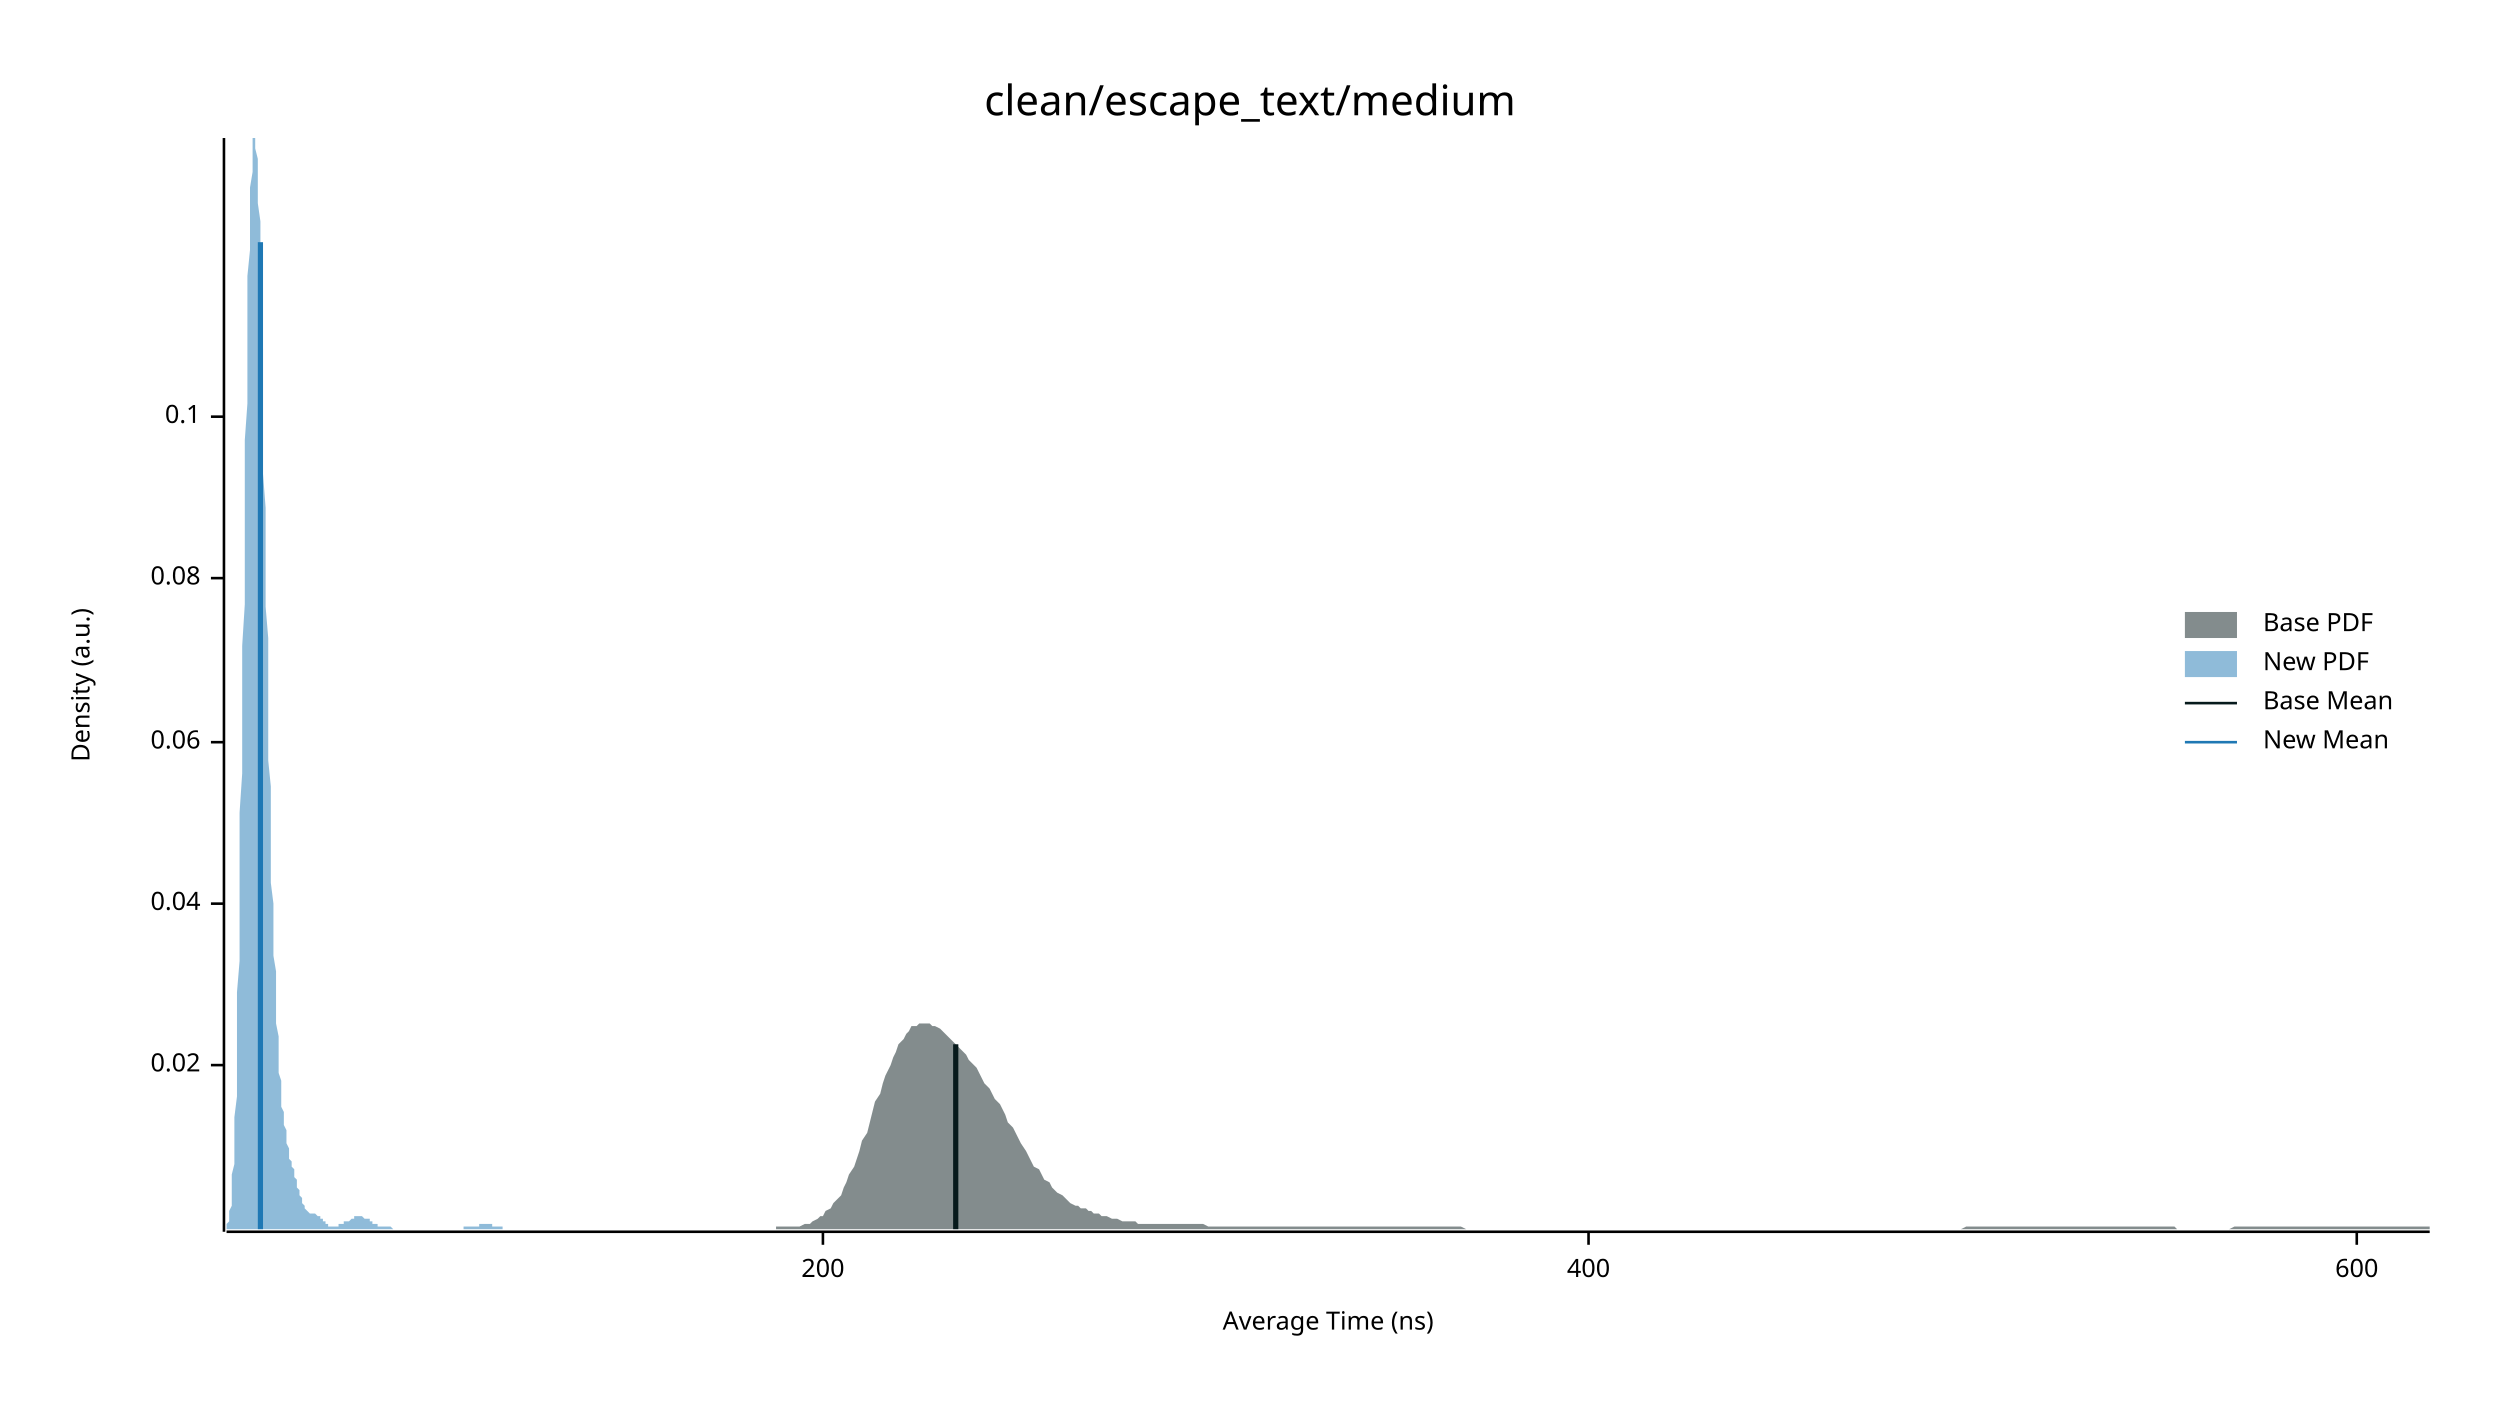
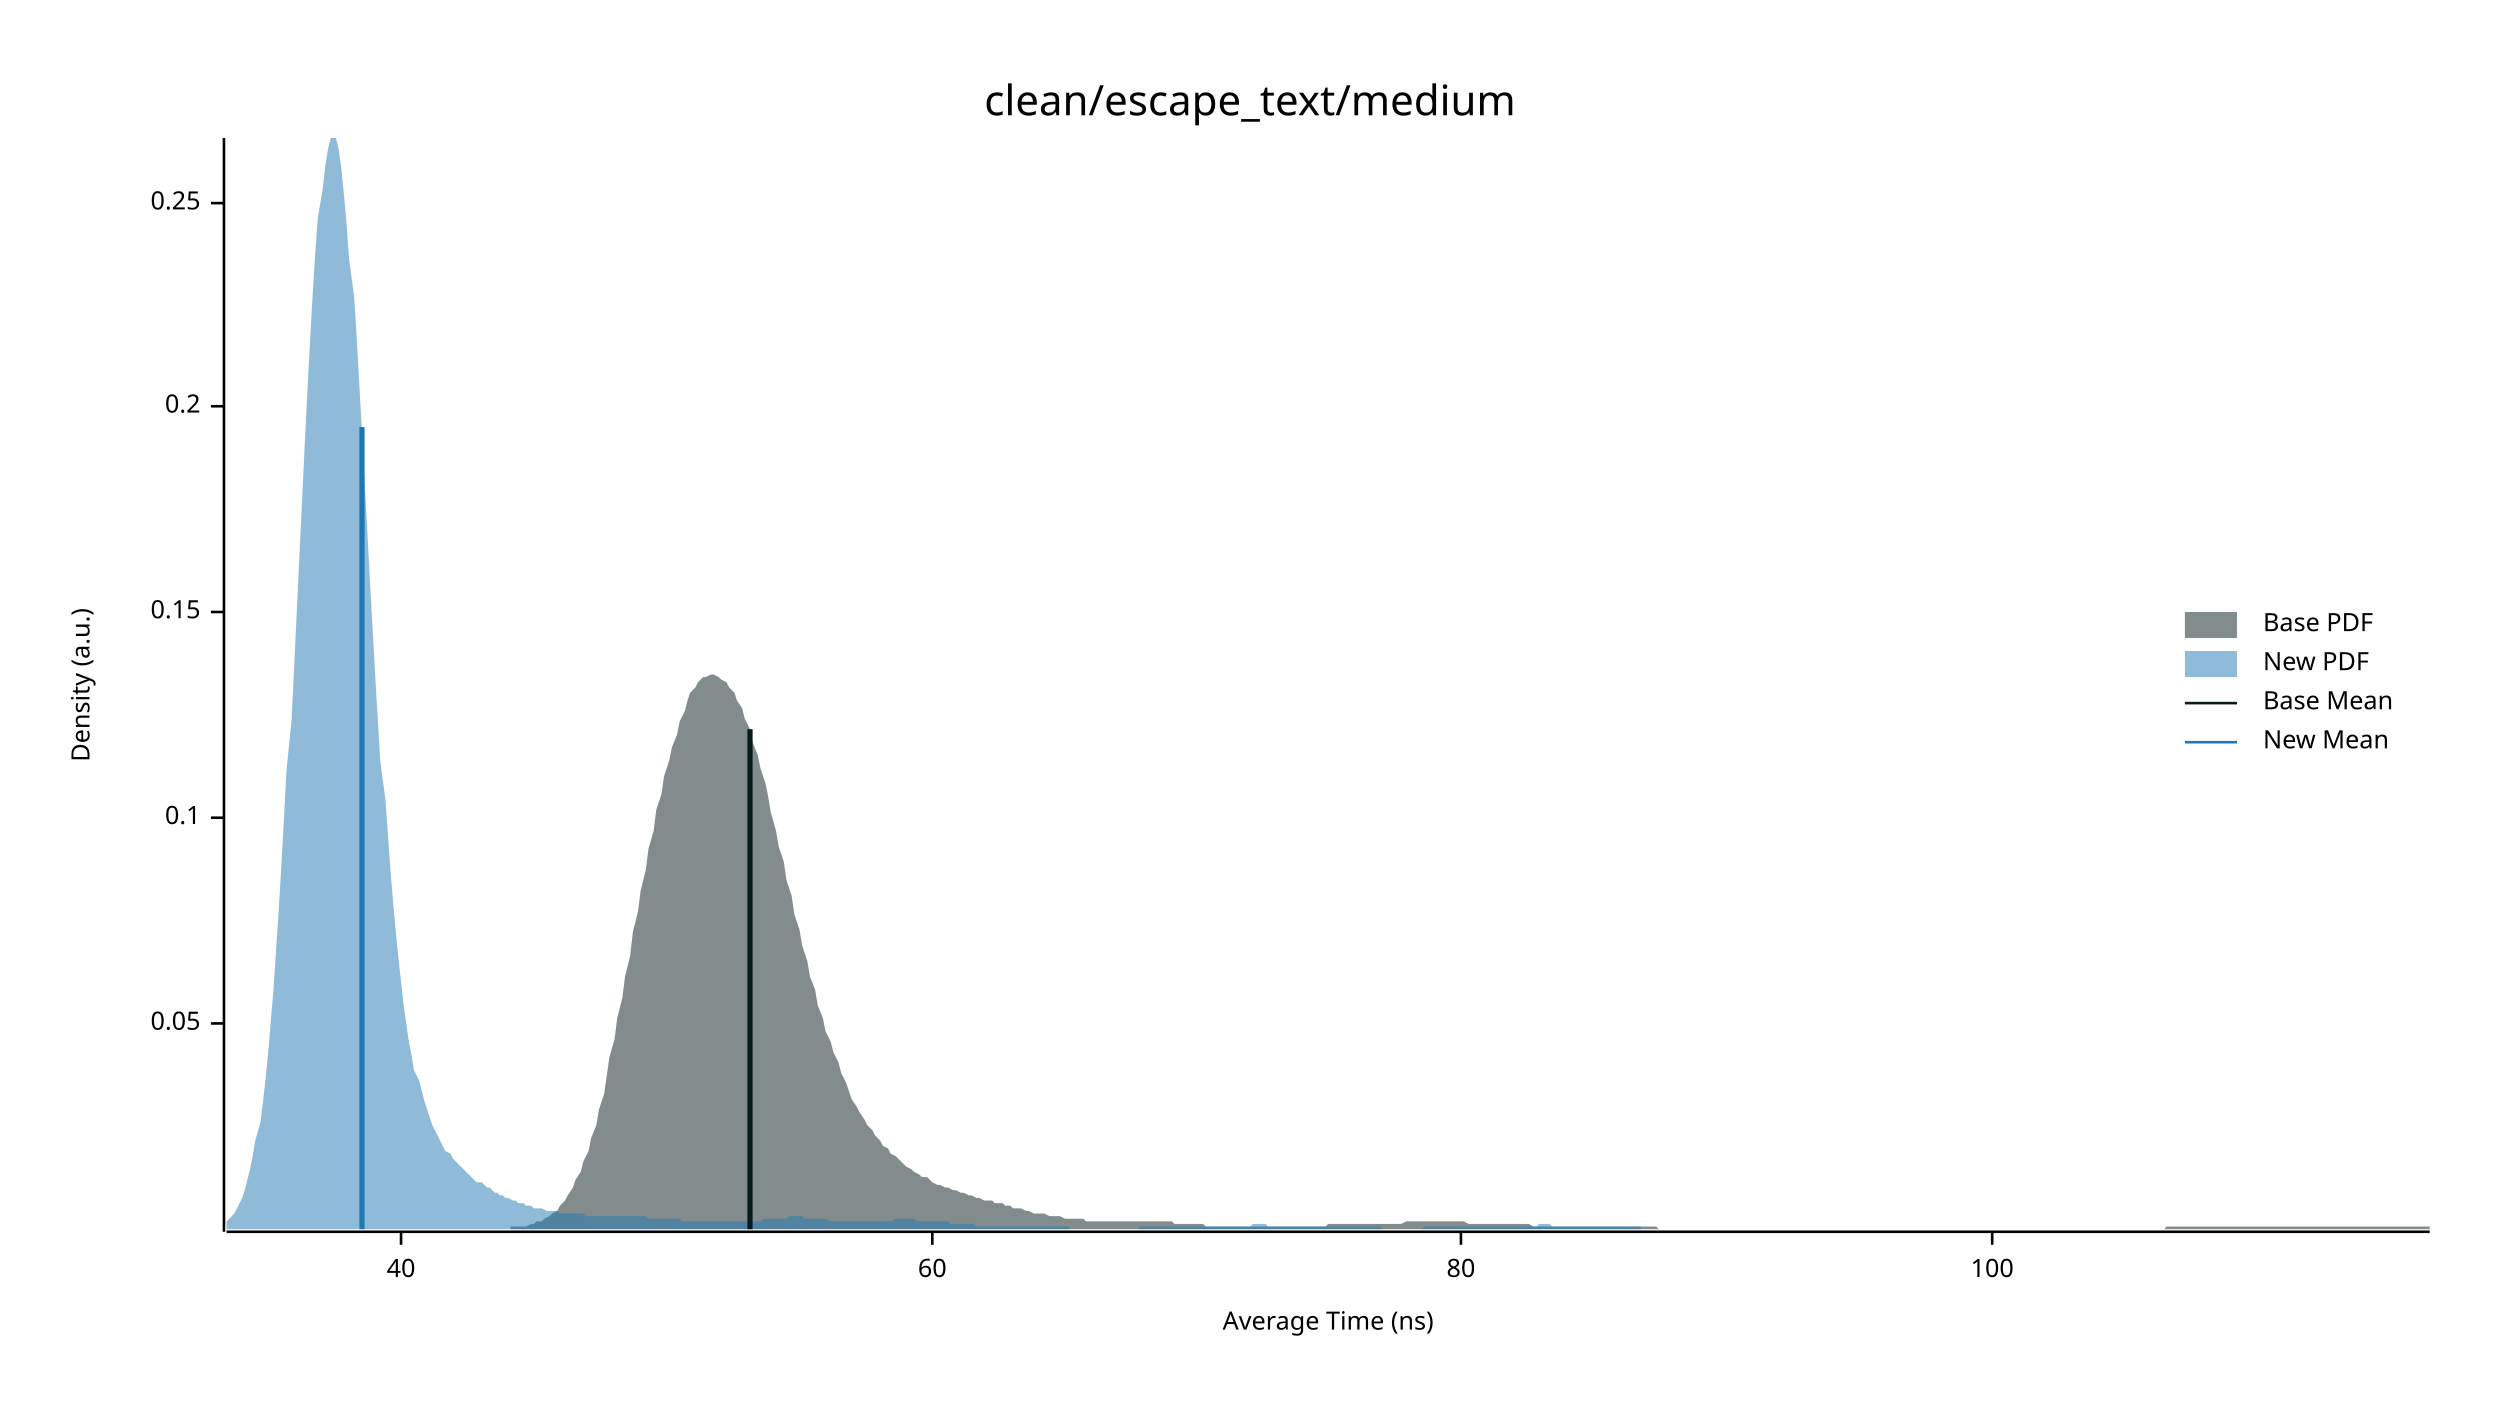
<svg xmlns="http://www.w3.org/2000/svg" width="960" height="540" viewBox="0 0 960 540">
  <text x="480" y="32" dy="0.76em" text-anchor="middle" font-family="sans-serif" font-size="16.129" opacity="1" fill="#000000">
clean/escape_text/medium
</text>
  <text x="27" y="263" dy="0.76em" text-anchor="middle" font-family="sans-serif" font-size="9.677" opacity="1" fill="#000000" transform="rotate(270, 27, 263)">
Density (a.u.)
</text>
  <text x="510" y="513" dy="-0.5ex" text-anchor="middle" font-family="sans-serif" font-size="9.677" opacity="1" fill="#000000">
Average Time (ns)
</text>
  <polyline fill="none" opacity="1" stroke="#000000" stroke-width="1" points="86,53 86,473 " />
-   <text x="77" y="409" dy="0.5ex" text-anchor="end" font-family="sans-serif" font-size="9.677" opacity="1" fill="#000000">
- 0.02
+   <text x="77" y="393" dy="0.5ex" text-anchor="end" font-family="sans-serif" font-size="9.677" opacity="1" fill="#000000">
+ 0.05
</text>
-   <polyline fill="none" opacity="1" stroke="#000000" stroke-width="1" points="81,409 86,409 " />
-   <text x="77" y="347" dy="0.5ex" text-anchor="end" font-family="sans-serif" font-size="9.677" opacity="1" fill="#000000">
- 0.04
- </text>
-   <polyline fill="none" opacity="1" stroke="#000000" stroke-width="1" points="81,347 86,347 " />
-   <text x="77" y="285" dy="0.5ex" text-anchor="end" font-family="sans-serif" font-size="9.677" opacity="1" fill="#000000">
- 0.06
- </text>
-   <polyline fill="none" opacity="1" stroke="#000000" stroke-width="1" points="81,285 86,285 " />
-   <text x="77" y="222" dy="0.5ex" text-anchor="end" font-family="sans-serif" font-size="9.677" opacity="1" fill="#000000">
- 0.08
- </text>
-   <polyline fill="none" opacity="1" stroke="#000000" stroke-width="1" points="81,222 86,222 " />
-   <text x="77" y="160" dy="0.5ex" text-anchor="end" font-family="sans-serif" font-size="9.677" opacity="1" fill="#000000">
+   <polyline fill="none" opacity="1" stroke="#000000" stroke-width="1" points="81,393 86,393 " />
+   <text x="77" y="314" dy="0.5ex" text-anchor="end" font-family="sans-serif" font-size="9.677" opacity="1" fill="#000000">
0.1
</text>
-   <polyline fill="none" opacity="1" stroke="#000000" stroke-width="1" points="81,160 86,160 " />
+   <polyline fill="none" opacity="1" stroke="#000000" stroke-width="1" points="81,314 86,314 " />
+   <text x="77" y="235" dy="0.5ex" text-anchor="end" font-family="sans-serif" font-size="9.677" opacity="1" fill="#000000">
+ 0.15
+ </text>
+   <polyline fill="none" opacity="1" stroke="#000000" stroke-width="1" points="81,235 86,235 " />
+   <text x="77" y="156" dy="0.5ex" text-anchor="end" font-family="sans-serif" font-size="9.677" opacity="1" fill="#000000">
+ 0.2
+ </text>
+   <polyline fill="none" opacity="1" stroke="#000000" stroke-width="1" points="81,156 86,156 " />
+   <text x="77" y="78" dy="0.5ex" text-anchor="end" font-family="sans-serif" font-size="9.677" opacity="1" fill="#000000">
+ 0.25
+ </text>
+   <polyline fill="none" opacity="1" stroke="#000000" stroke-width="1" points="81,78 86,78 " />
  <polyline fill="none" opacity="1" stroke="#000000" stroke-width="1" points="87,473 933,473 " />
-   <text x="316" y="483" dy="0.76em" text-anchor="middle" font-family="sans-serif" font-size="9.677" opacity="1" fill="#000000">
- 200
+   <text x="154" y="483" dy="0.76em" text-anchor="middle" font-family="sans-serif" font-size="9.677" opacity="1" fill="#000000">
+ 40
</text>
-   <polyline fill="none" opacity="1" stroke="#000000" stroke-width="1" points="316,473 316,478 " />
-   <text x="610" y="483" dy="0.76em" text-anchor="middle" font-family="sans-serif" font-size="9.677" opacity="1" fill="#000000">
- 400
+   <polyline fill="none" opacity="1" stroke="#000000" stroke-width="1" points="154,473 154,478 " />
+   <text x="358" y="483" dy="0.76em" text-anchor="middle" font-family="sans-serif" font-size="9.677" opacity="1" fill="#000000">
+ 60
</text>
-   <polyline fill="none" opacity="1" stroke="#000000" stroke-width="1" points="610,473 610,478 " />
-   <text x="905" y="483" dy="0.76em" text-anchor="middle" font-family="sans-serif" font-size="9.677" opacity="1" fill="#000000">
- 600
+   <polyline fill="none" opacity="1" stroke="#000000" stroke-width="1" points="358,473 358,478 " />
+   <text x="561" y="483" dy="0.76em" text-anchor="middle" font-family="sans-serif" font-size="9.677" opacity="1" fill="#000000">
+ 80
</text>
-   <polyline fill="none" opacity="1" stroke="#000000" stroke-width="1" points="905,473 905,478 " />
-   <polygon opacity="0.5" fill="#071A1C" points="298,471 300,471 301,471 302,471 303,471 305,471 306,471 307,471 309,470 310,470 311,470 312,469 314,468 315,467 316,467 317,465 319,464 320,462 321,461 323,459 324,456 325,454 326,451 328,448 329,445 330,442 331,438 333,435 334,431 335,427 336,423 338,420 339,416 340,413 342,409 343,406 344,404 345,401 347,399 348,397 349,396 350,394 352,394 353,393 354,393 356,393 357,393 358,394 359,394 361,395 362,396 363,397 364,398 366,400 367,401 368,402 370,404 371,405 372,407 373,408 375,410 376,412 377,414 378,416 380,418 381,420 382,422 384,424 385,426 386,428 387,431 389,433 390,435 391,437 392,439 394,442 395,444 396,446 397,448 399,449 400,451 401,453 403,454 404,456 405,457 406,458 408,459 409,460 410,461 411,462 413,463 414,463 415,464 417,464 418,465 419,465 420,466 422,466 423,467 424,467 425,467 427,468 428,468 429,468 431,469 432,469 433,469 434,469 436,469 437,470 438,470 439,470 441,470 442,470 443,470 445,470 446,470 447,470 448,470 450,470 451,470 452,470 453,470 455,470 456,470 457,470 458,470 460,470 461,470 462,470 464,471 465,471 466,471 467,471 469,471 470,471 471,471 472,471 474,471 475,471 476,471 478,471 479,471 480,471 481,471 483,471 484,471 485,471 486,471 488,471 489,471 490,471 492,471 493,471 494,471 495,471 497,471 498,471 499,471 500,471 502,471 503,471 504,471 506,471 507,471 508,471 509,471 511,471 512,471 513,471 514,471 516,471 517,471 518,471 519,471 521,471 522,471 523,471 525,471 526,471 527,471 528,471 530,471 531,471 532,471 533,471 535,471 536,471 537,471 539,471 540,471 541,471 542,471 544,471 545,471 546,471 547,471 549,471 550,471 551,471 553,471 554,471 555,471 556,471 558,471 559,471 560,471 561,471 563,472 564,472 565,472 567,472 568,472 569,472 570,472 572,472 573,472 574,472 575,472 577,472 578,472 579,472 580,472 582,472 583,472 584,472 586,472 587,472 588,472 589,472 591,472 592,472 593,472 594,472 596,472 597,472 598,472 600,472 601,472 602,472 603,472 605,472 606,472 607,472 608,472 610,472 611,472 612,472 614,472 615,472 616,472 617,472 619,472 620,472 621,472 622,472 624,472 625,472 626,472 628,472 629,472 630,472 631,472 633,472 634,472 635,472 636,472 638,472 639,472 640,472 641,472 643,472 644,472 645,472 647,472 648,472 649,472 650,472 652,472 653,472 654,472 655,472 657,472 658,472 659,472 661,472 662,472 663,472 664,472 666,472 667,472 668,472 669,472 671,472 672,472 673,472 675,472 676,472 677,472 678,472 680,472 681,472 682,472 683,472 685,472 686,472 687,472 689,472 690,472 691,472 692,472 694,472 695,472 696,472 697,472 699,472 700,472 701,472 702,472 704,472 705,472 706,472 708,472 709,472 710,472 711,472 713,472 714,472 715,472 716,472 718,472 719,472 720,472 722,472 723,472 724,472 725,472 727,472 728,472 729,472 730,472 732,472 733,472 734,472 736,472 737,472 738,472 739,472 741,472 742,472 743,472 744,472 746,472 747,472 748,472 750,472 751,472 752,472 753,472 755,471 756,471 757,471 758,471 760,471 761,471 762,471 763,471 765,471 766,471 767,471 769,471 770,471 771,471 772,471 774,471 775,471 776,471 777,471 779,471 780,471 781,471 783,471 784,471 785,471 786,471 788,471 789,471 790,471 791,471 793,471 794,471 795,471 797,471 798,471 799,471 800,471 802,471 803,471 804,471 805,471 807,471 808,471 809,471 811,471 812,471 813,471 814,471 816,471 817,471 818,471 819,471 821,471 822,471 823,471 824,471 826,471 827,471 828,471 830,471 831,471 832,471 833,471 835,471 836,472 837,472 838,472 840,472 841,472 842,472 844,472 845,472 846,472 847,472 849,472 850,472 851,472 852,472 854,472 855,472 856,472 858,471 859,471 860,471 861,471 863,471 864,471 865,471 866,471 868,471 869,471 870,471 872,471 873,471 874,471 875,471 877,471 878,471 879,471 880,471 882,471 883,471 884,471 885,471 887,471 888,471 889,471 891,471 892,471 893,471 894,471 896,471 897,471 898,471 899,471 901,471 902,471 903,471 905,471 906,471 907,471 908,471 910,471 911,471 912,471 913,471 915,471 916,471 917,471 919,471 920,471 921,471 922,471 924,471 925,471 926,471 927,471 929,471 930,471 931,471 933,471 933,472 298,472 " />
-   <polygon opacity="0.5" fill="#1F78B4" points="87,471 87,471 87,470 87,470 87,470 88,469 88,468 88,467 88,466 88,465 89,463 89,461 89,458 89,455 89,451 90,447 90,441 90,435 90,429 91,421 91,413 91,403 91,393 91,381 92,369 92,356 92,342 92,328 92,312 93,297 93,281 93,264 93,248 94,232 94,215 94,200 94,184 94,169 95,155 95,141 95,129 95,117 95,106 96,96 96,87 96,79 96,72 97,66 97,61 97,57 97,54 97,53 98,53 98,53 98,53 98,54 98,57 99,61 99,66 99,72 99,78 100,85 100,94 100,103 100,112 100,123 101,134 101,145 101,157 101,169 101,182 102,195 102,207 102,220 102,233 103,245 103,257 103,269 103,281 103,292 104,302 104,312 104,321 104,330 104,339 105,347 105,354 105,361 105,367 106,373 106,379 106,384 106,389 106,393 107,398 107,402 107,405 107,409 107,412 108,415 108,417 108,420 108,422 108,425 109,427 109,429 109,431 109,432 110,434 110,435 110,437 110,438 110,439 111,441 111,442 111,443 111,444 111,445 112,446 112,447 112,447 112,448 113,449 113,450 113,451 113,451 113,452 114,453 114,454 114,454 114,455 114,456 115,457 115,458 115,458 115,459 116,460 116,460 116,461 116,462 116,462 117,463 117,463 117,464 117,464 117,464 118,465 118,465 118,465 118,465 119,466 119,466 119,466 119,466 119,466 120,466 120,466 120,466 120,466 120,466 121,466 121,466 121,466 121,466 122,467 122,467 122,467 122,467 122,467 123,467 123,467 123,467 123,468 123,468 124,468 124,468 124,468 124,469 125,469 125,469 125,469 125,470 125,470 126,470 126,470 126,470 126,471 126,471 127,471 127,471 127,471 127,471 128,471 128,471 128,471 128,471 128,471 129,471 129,471 129,471 129,471 129,471 130,471 130,470 130,470 130,470 130,470 131,470 131,470 131,470 131,470 132,470 132,470 132,469 132,469 132,469 133,469 133,469 133,469 133,469 133,469 134,469 134,469 134,469 134,469 135,468 135,468 135,468 135,468 135,468 136,468 136,468 136,468 136,467 136,467 137,467 137,467 137,467 137,467 138,467 138,467 138,467 138,467 138,467 139,467 139,467 139,467 139,467 139,467 140,468 140,468 140,468 140,468 141,468 141,468 141,468 141,468 141,468 142,468 142,469 142,469 142,469 142,469 143,469 143,469 143,469 143,470 144,470 144,470 144,470 144,470 144,470 145,470 145,471 145,471 145,471 145,471 146,471 146,471 146,471 146,471 147,471 147,471 147,471 147,471 147,471 148,471 148,471 148,471 148,471 148,471 149,471 149,471 149,471 149,471 150,471 150,471 150,471 150,471 150,471 151,472 151,472 151,472 151,472 151,472 152,472 152,472 152,472 152,472 152,472 153,472 153,472 153,472 153,472 154,472 154,472 154,472 154,472 154,472 155,472 155,472 155,472 155,472 155,472 156,472 156,472 156,472 156,472 157,472 157,472 157,472 157,472 157,472 158,472 158,472 158,472 158,472 158,472 159,472 159,472 159,472 159,472 160,472 160,472 160,472 160,472 160,472 161,472 161,472 161,472 161,472 161,472 162,472 162,472 162,472 162,472 163,472 163,472 163,472 163,472 163,472 164,472 164,472 164,472 164,472 164,472 165,472 165,472 165,472 165,472 166,472 166,472 166,472 166,472 166,472 167,472 167,472 167,472 167,472 167,472 168,472 168,472 168,472 168,472 169,472 169,472 169,472 169,472 169,472 170,472 170,472 170,472 170,472 170,472 171,472 171,472 171,472 171,472 171,472 172,472 172,472 172,472 172,472 173,472 173,472 173,472 173,472 173,472 174,472 174,472 174,472 174,472 174,472 175,472 175,472 175,472 175,472 176,472 176,472 176,472 176,472 176,472 177,472 177,472 177,472 177,472 177,472 178,472 178,472 178,471 178,471 179,471 179,471 179,471 179,471 179,471 180,471 180,471 180,471 180,471 180,471 181,471 181,471 181,471 181,471 182,471 182,471 182,471 182,471 182,471 183,471 183,471 183,471 183,471 183,471 184,471 184,471 184,471 184,470 185,470 185,470 185,470 185,470 185,470 186,470 186,470 186,470 186,470 186,470 187,470 187,470 187,470 187,470 188,470 188,470 188,470 188,470 188,470 189,470 189,471 189,471 189,471 189,471 190,471 190,471 190,471 190,471 191,471 191,471 191,471 191,471 191,471 192,471 192,471 192,471 192,471 192,471 193,471 193,471 193,471 193,472 87,472 " />
-   <polyline fill="none" opacity="1" stroke="#071A1C" stroke-width="2" points="367,472 367,401 " />
-   <polyline fill="none" opacity="1" stroke="#1F78B4" stroke-width="2" points="100,472 100,93 " />
+   <polyline fill="none" opacity="1" stroke="#000000" stroke-width="1" points="561,473 561,478 " />
+   <text x="765" y="483" dy="0.76em" text-anchor="middle" font-family="sans-serif" font-size="9.677" opacity="1" fill="#000000">
+ 100
+ </text>
+   <polyline fill="none" opacity="1" stroke="#000000" stroke-width="1" points="765,473 765,478 " />
+   <polygon opacity="0.5" fill="#071A1C" points="196,471 198,471 199,471 201,471 202,471 204,470 205,470 206,469 208,469 209,468 211,467 212,466 214,465 215,463 217,461 218,459 220,456 221,453 223,450 224,446 226,442 227,437 229,432 230,426 232,420 233,413 234,406 236,399 237,391 239,383 240,375 242,367 243,358 245,350 246,342 248,334 249,326 251,319 252,311 254,305 255,298 257,292 258,287 260,282 261,277 263,273 264,269 265,266 267,264 268,262 270,260 271,260 273,259 274,259 276,260 277,261 279,262 280,264 282,266 283,269 285,272 286,276 288,280 289,285 291,290 292,295 294,301 295,306 296,312 298,319 299,325 301,331 302,338 304,344 305,351 307,357 308,363 310,369 311,375 313,380 314,386 316,391 317,396 319,400 320,404 322,408 323,412 325,416 326,419 327,422 329,425 330,427 332,430 333,432 335,434 336,436 338,438 339,440 341,441 342,443 344,444 345,445 347,447 348,448 350,449 351,450 353,451 354,452 356,452 357,453 358,454 360,455 361,455 363,456 364,456 366,457 367,457 369,458 370,458 372,459 373,459 375,460 376,460 378,461 379,461 381,461 382,462 384,462 385,462 386,463 388,463 389,464 391,464 392,464 394,465 395,465 397,466 398,466 400,466 401,466 403,467 404,467 406,467 407,467 409,468 410,468 412,468 413,468 415,468 416,468 417,469 419,469 420,469 422,469 423,469 425,469 426,469 428,469 429,469 431,469 432,469 434,469 435,469 437,469 438,469 440,469 441,469 443,469 444,469 446,469 447,469 448,469 450,469 451,470 453,470 454,470 456,470 457,470 459,470 460,470 462,470 463,471 465,471 466,471 468,471 469,471 471,471 472,471 474,471 475,471 477,471 478,471 479,471 481,471 482,471 484,471 485,471 487,471 488,471 490,471 491,471 493,471 494,471 496,471 497,471 499,471 500,471 502,471 503,471 505,471 506,471 508,471 509,471 510,470 512,470 513,470 515,470 516,470 518,470 519,470 521,470 522,470 524,470 525,470 527,470 528,470 530,470 531,470 533,470 534,470 536,470 537,470 538,470 540,469 541,469 543,469 544,469 546,469 547,469 549,469 550,469 552,469 553,469 555,469 556,469 558,469 559,469 561,469 562,469 564,470 565,470 567,470 568,470 569,470 571,470 572,470 574,470 575,470 577,470 578,470 580,470 581,470 583,470 584,470 586,470 587,470 589,471 590,471 592,471 593,471 595,471 596,471 598,471 599,471 600,471 602,471 603,471 605,471 606,471 608,471 609,471 611,471 612,471 614,471 615,471 617,471 618,471 620,471 621,471 623,471 624,471 626,471 627,471 629,471 630,471 631,471 633,471 634,471 636,471 637,472 639,472 640,472 642,472 643,472 645,472 646,472 648,472 649,472 651,472 652,472 654,472 655,472 657,472 658,472 659,472 661,472 662,472 664,472 665,472 667,472 668,472 670,472 671,472 673,472 674,472 676,472 677,472 679,472 680,472 682,472 683,472 685,472 686,472 688,472 689,472 690,472 692,472 693,472 695,472 696,472 698,472 699,472 701,472 702,472 704,472 705,472 707,472 708,472 710,472 711,472 713,472 714,472 716,472 717,472 719,472 720,472 721,472 723,472 724,472 726,472 727,472 729,472 730,472 732,472 733,472 735,472 736,472 738,472 739,472 741,472 742,472 744,472 745,472 747,472 748,472 750,472 751,472 752,472 754,472 755,472 757,472 758,472 760,472 761,472 763,472 764,472 766,472 767,472 769,472 770,472 772,472 773,472 775,472 776,472 778,472 779,472 781,472 782,472 783,472 785,472 786,472 788,472 789,472 791,472 792,472 794,472 795,472 797,472 798,472 800,472 801,472 803,472 804,472 806,472 807,472 809,472 810,472 811,472 813,472 814,472 816,472 817,472 819,472 820,472 822,472 823,472 825,472 826,472 828,472 829,472 831,472 832,471 834,471 835,471 837,471 838,471 840,471 841,471 842,471 844,471 845,471 847,471 848,471 850,471 851,471 853,471 854,471 856,471 857,471 859,471 860,471 862,471 863,471 865,471 866,471 868,471 869,471 871,471 872,471 873,471 875,471 876,471 878,471 879,471 881,471 882,471 884,471 885,471 887,471 888,471 890,471 891,471 893,471 894,471 896,471 897,471 899,471 900,471 902,471 903,471 904,471 906,471 907,471 909,471 910,471 912,471 913,471 915,471 916,471 918,471 919,471 921,471 922,471 924,471 925,471 927,471 928,471 930,471 931,471 933,471 933,472 196,472 " />
+   <polygon opacity="0.5" fill="#1F78B4" points="87,469 88,468 89,467 90,466 91,464 92,462 93,460 94,457 95,453 96,449 97,444 98,438 100,431 101,423 102,414 103,404 104,392 105,380 106,365 107,350 108,333 109,315 110,296 112,276 113,255 114,234 115,213 116,192 117,171 118,151 119,132 120,114 121,98 122,84 124,72 125,63 126,57 127,53 128,53 129,53 130,57 131,64 132,74 133,85 134,99 136,114 137,130 138,148 139,166 140,185 141,203 142,222 143,240 144,258 145,275 146,292 148,307 149,321 150,335 151,347 152,358 153,368 154,377 155,386 156,393 157,400 158,405 159,411 161,415 162,419 163,423 164,426 165,429 166,432 167,434 168,436 169,438 170,440 171,442 173,443 174,445 175,446 176,447 177,448 178,449 179,450 180,451 181,452 182,453 183,454 185,454 186,455 187,456 188,456 189,457 190,458 191,458 192,459 193,459 194,460 195,460 197,461 198,461 199,462 200,462 201,462 202,463 203,463 204,463 205,464 206,464 207,464 208,464 210,465 211,465 212,465 213,465 214,465 215,466 216,466 217,466 218,466 219,466 220,466 222,466 223,466 224,466 225,467 226,467 227,467 228,467 229,467 230,467 231,467 232,467 234,467 235,467 236,467 237,467 238,467 239,467 240,467 241,467 242,467 243,467 244,467 246,467 247,467 248,467 249,468 250,468 251,468 252,468 253,468 254,468 255,468 256,468 258,468 259,468 260,468 261,468 262,469 263,469 264,469 265,469 266,469 267,469 268,469 269,469 271,469 272,469 273,469 274,469 275,469 276,469 277,469 278,469 279,469 280,469 281,469 283,469 284,469 285,469 286,469 287,469 288,469 289,469 290,469 291,469 292,469 293,468 295,468 296,468 297,468 298,468 299,468 300,468 301,468 302,468 303,467 304,467 305,467 307,467 308,467 309,468 310,468 311,468 312,468 313,468 314,468 315,468 316,468 317,468 319,469 320,469 321,469 322,469 323,469 324,469 325,469 326,469 327,469 328,469 329,469 330,469 332,469 333,469 334,469 335,469 336,469 337,469 338,469 339,469 340,469 341,469 342,469 344,468 345,468 346,468 347,468 348,468 349,468 350,468 351,468 352,469 353,469 354,469 356,469 357,469 358,469 359,469 360,469 361,469 362,469 363,469 364,469 365,470 366,470 368,470 369,470 370,470 371,470 372,470 373,470 374,470 375,471 376,471 377,471 378,471 380,471 381,471 382,471 383,471 384,471 385,471 386,471 387,471 388,471 389,471 390,471 391,471 393,471 394,471 395,471 396,471 397,471 398,471 399,471 400,471 401,471 402,471 403,471 405,471 406,471 407,471 408,471 409,471 410,471 411,472 412,472 413,472 414,472 415,472 417,472 418,472 419,472 420,472 421,472 422,472 423,472 424,472 425,472 426,472 427,472 429,472 430,472 431,472 432,472 433,472 434,472 435,472 436,472 437,472 438,471 439,471 441,471 442,471 443,471 444,471 445,471 446,471 447,471 448,471 449,471 450,471 451,471 452,471 454,471 455,471 456,471 457,471 458,471 459,471 460,471 461,471 462,471 463,471 464,471 466,471 467,471 468,471 469,471 470,471 471,471 472,471 473,471 474,471 475,471 476,471 478,471 479,471 480,471 481,470 482,470 483,470 484,470 485,470 486,470 487,471 488,471 490,471 491,471 492,471 493,471 494,471 495,471 496,471 497,471 498,471 499,471 500,471 502,471 503,471 504,471 505,471 506,471 507,471 508,471 509,471 510,471 511,471 512,471 513,471 515,471 516,471 517,471 518,471 519,471 520,471 521,471 522,471 523,471 524,471 525,471 527,471 528,471 529,471 530,471 531,472 532,472 533,472 534,472 535,472 536,472 537,472 539,472 540,472 541,472 542,472 543,472 544,472 545,472 546,472 547,471 548,471 549,471 551,471 552,471 553,471 554,471 555,471 556,471 557,471 558,471 559,471 560,471 561,471 563,471 564,471 565,471 566,471 567,471 568,471 569,471 570,471 571,471 572,471 573,471 574,471 576,471 577,471 578,471 579,471 580,471 581,471 582,471 583,471 584,471 585,471 586,471 588,471 589,471 590,471 591,470 592,470 593,470 594,470 595,470 596,471 597,471 598,471 600,471 601,471 602,471 603,471 604,471 605,471 606,471 607,471 608,471 609,471 610,471 612,471 613,471 614,471 615,471 616,471 617,471 618,471 619,471 620,471 621,471 622,471 624,471 625,471 626,471 627,471 628,471 629,471 630,471 630,472 87,472 " />
+   <polyline fill="none" opacity="1" stroke="#071A1C" stroke-width="2" points="288,472 288,280 " />
+   <polyline fill="none" opacity="1" stroke="#1F78B4" stroke-width="2" points="139,472 139,164 " />
  <text x="869" y="235" dy="0.76em" text-anchor="start" font-family="sans-serif" font-size="9.677" opacity="1" fill="#000000">
Base PDF
</text>
  <text x="869" y="250" dy="0.76em" text-anchor="start" font-family="sans-serif" font-size="9.677" opacity="1" fill="#000000">
New PDF
</text>
  <text x="869" y="265" dy="0.76em" text-anchor="start" font-family="sans-serif" font-size="9.677" opacity="1" fill="#000000">
Base Mean
</text>
  <text x="869" y="280" dy="0.76em" text-anchor="start" font-family="sans-serif" font-size="9.677" opacity="1" fill="#000000">
New Mean
</text>
  <rect x="839" y="235" width="20" height="10" opacity="0.5" fill="#071A1C" stroke="none" />
  <rect x="839" y="250" width="20" height="10" opacity="0.5" fill="#1F78B4" stroke="none" />
  <polyline fill="none" opacity="1" stroke="#071A1C" stroke-width="1" points="839,270 859,270 " />
  <polyline fill="none" opacity="1" stroke="#1F78B4" stroke-width="1" points="839,285 859,285 " />
</svg>
